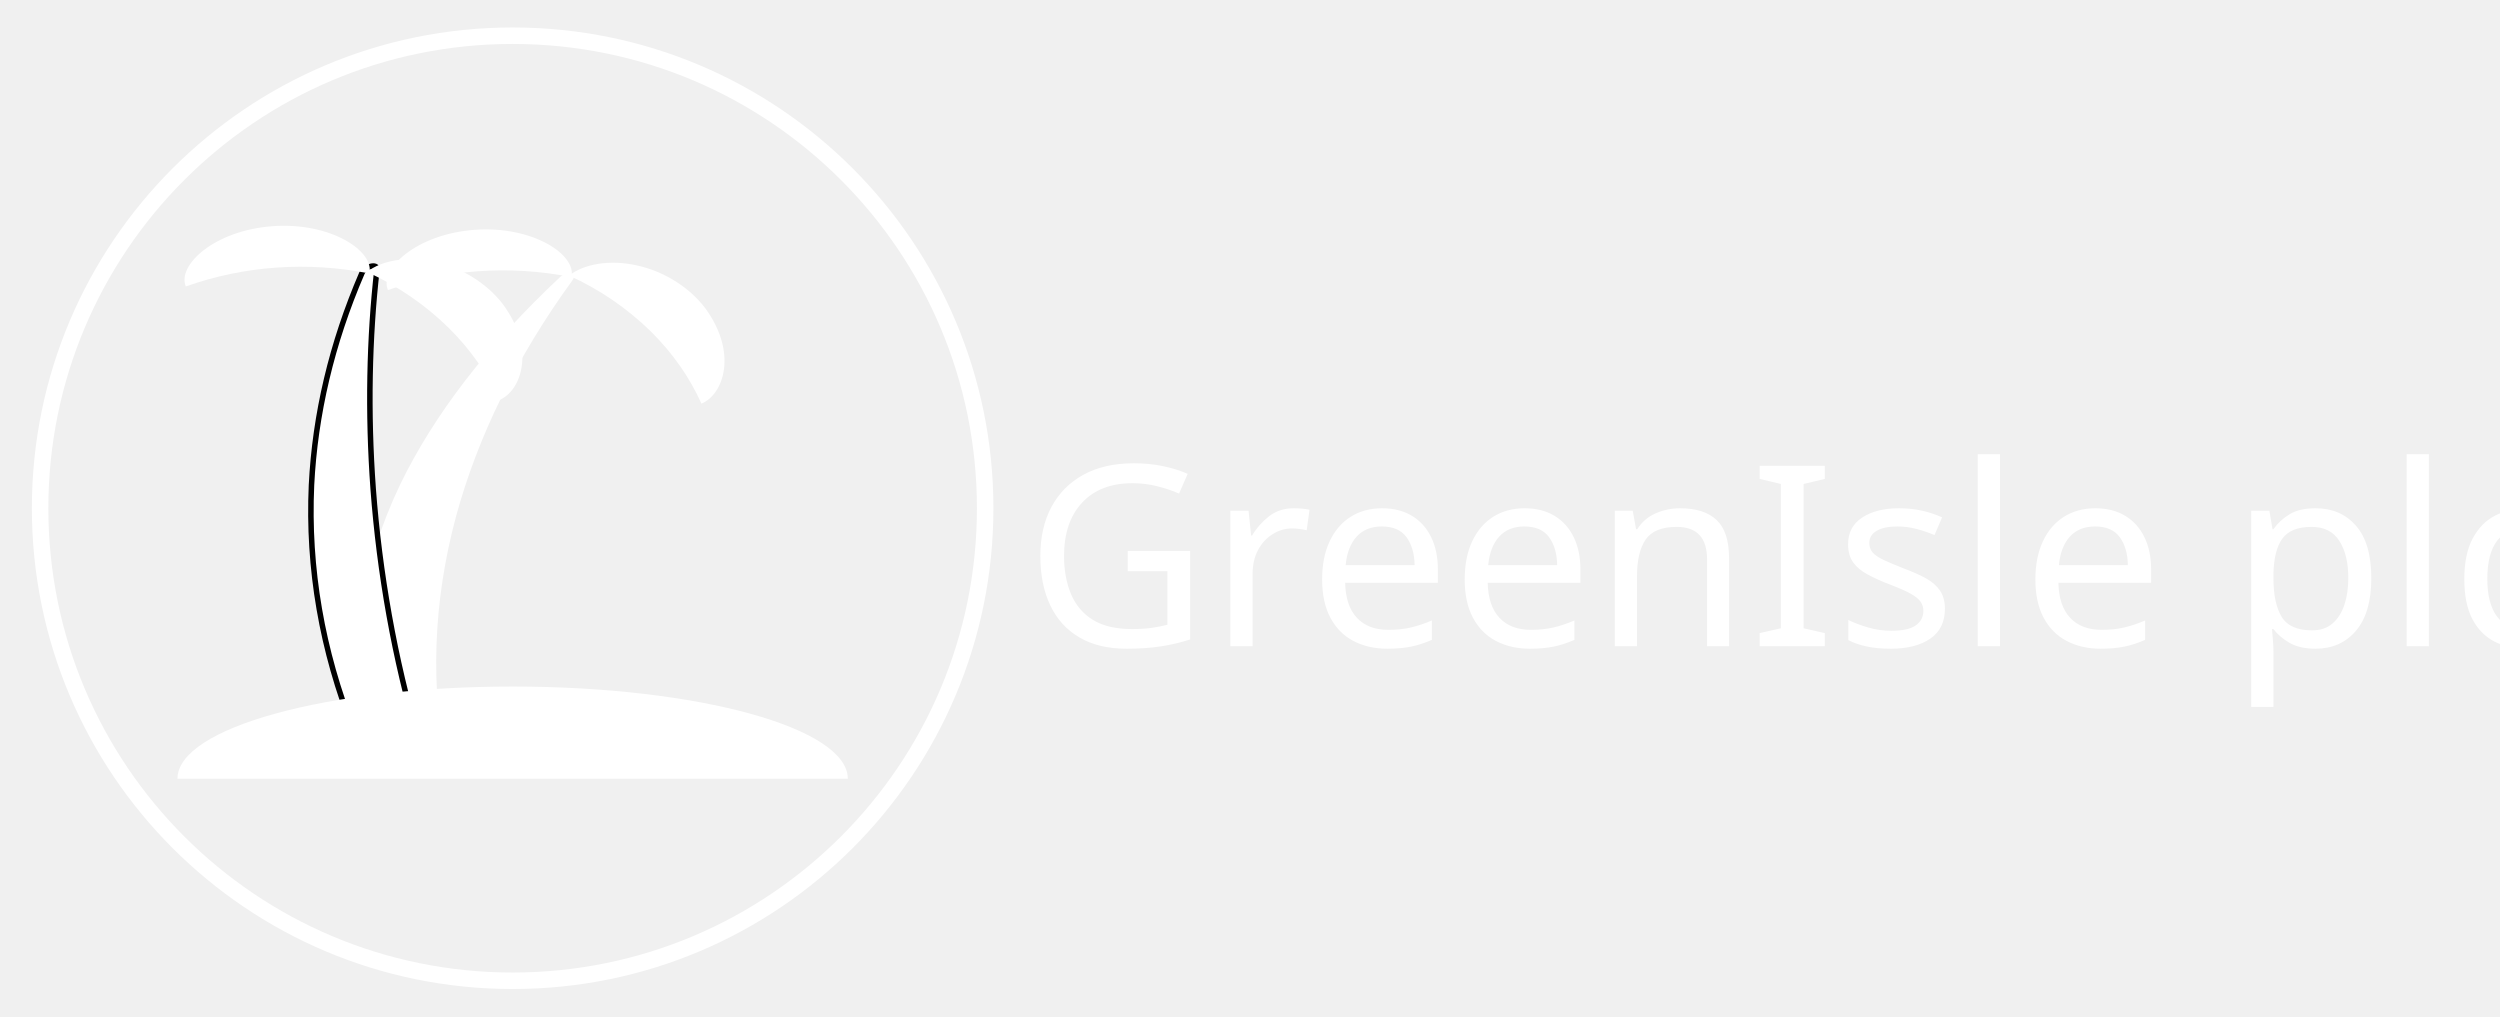
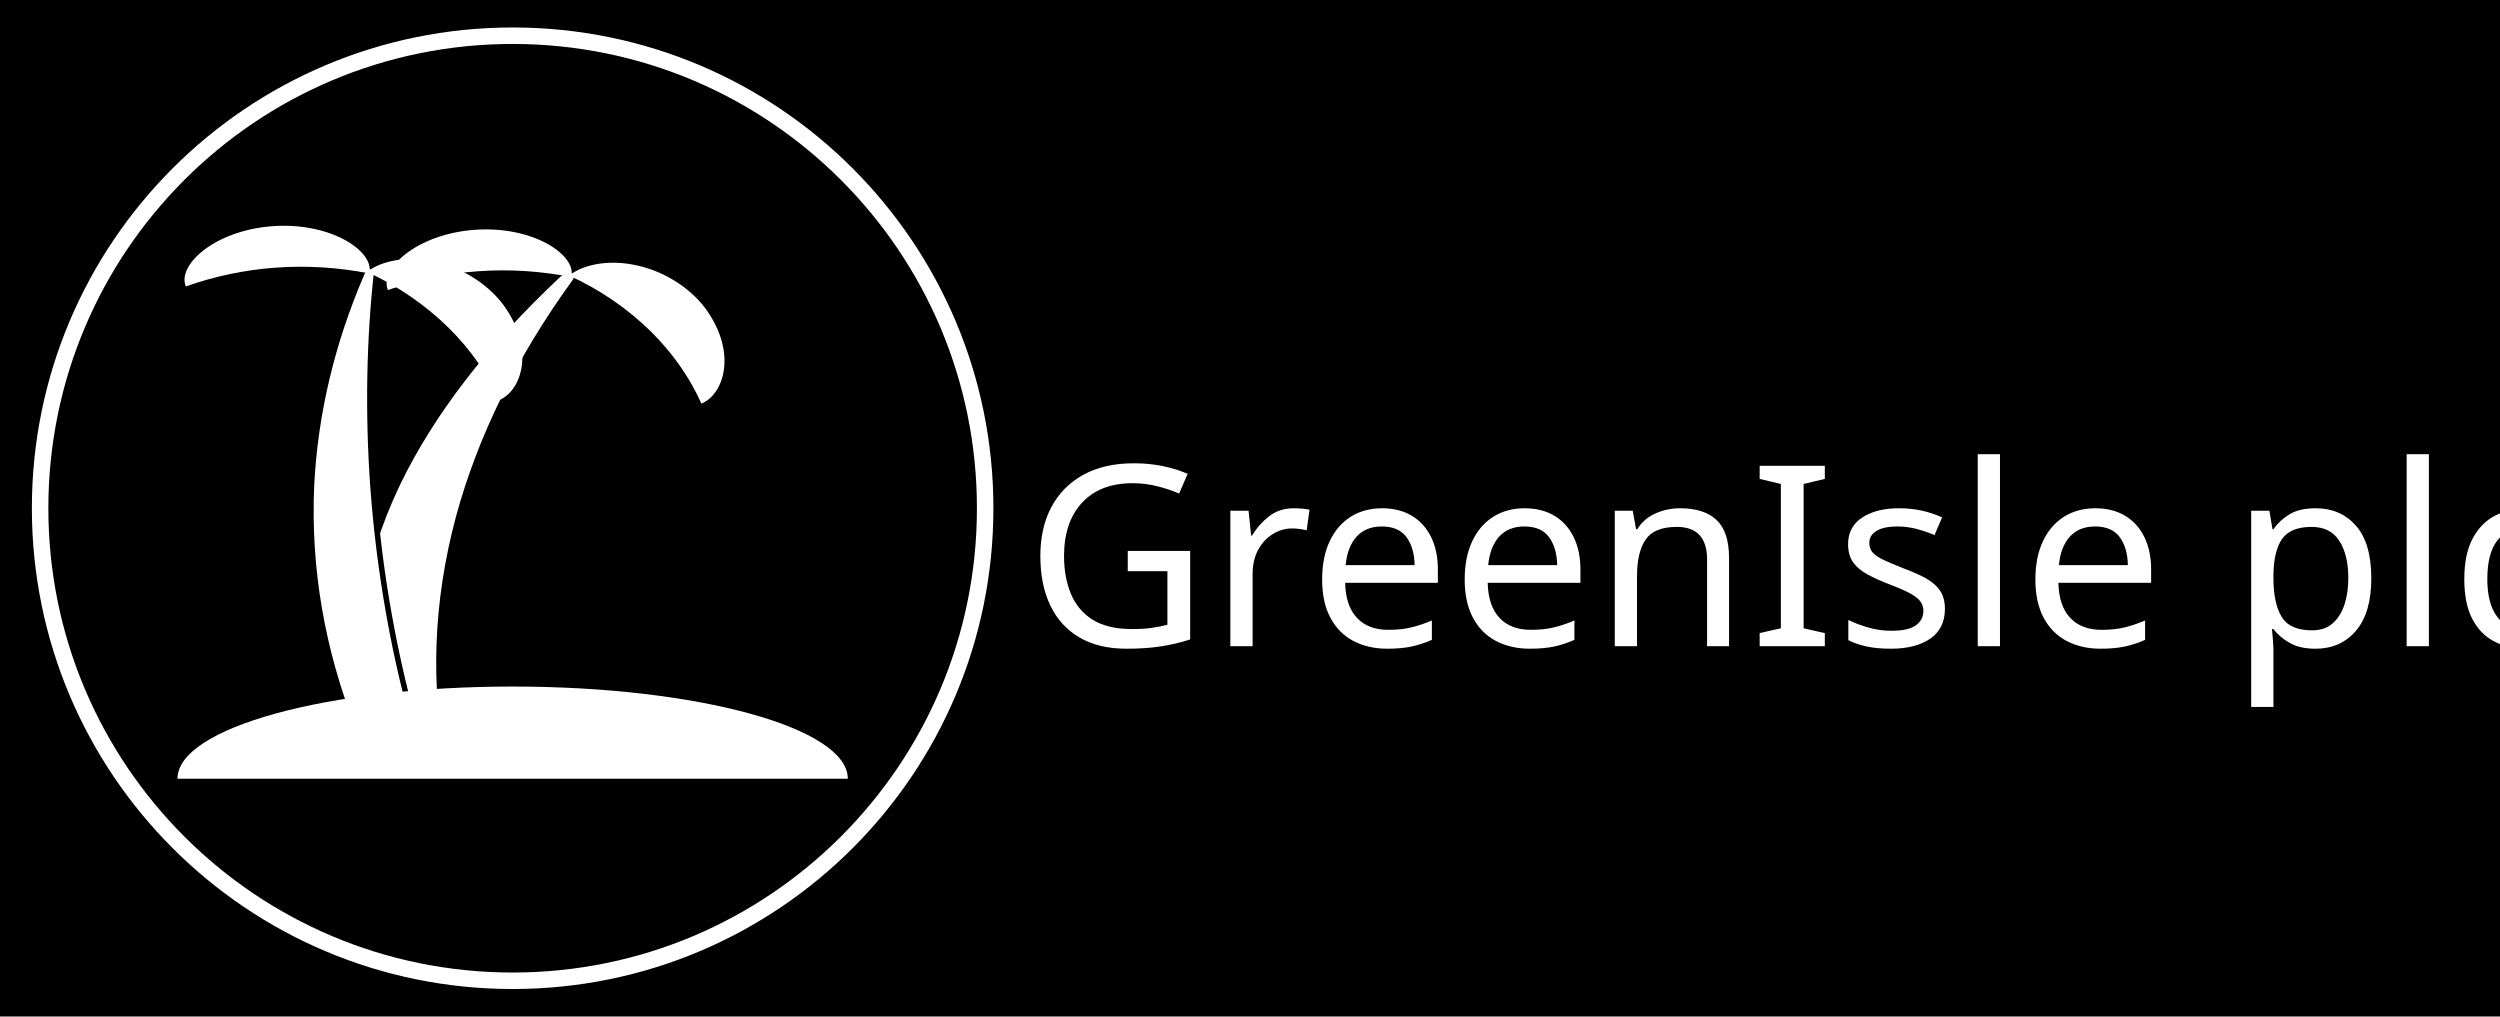
<svg xmlns="http://www.w3.org/2000/svg" version="1.1" id="Layer_1" x="0px" y="0px" viewBox="0 0 455 185" style="enable-background:new 0 0 455 185;" xml:space="preserve">
  <style type="text/css">
	.st0{fill:#FFFFFF;}
	.st1{fill:#FFFFFF;stroke:#000000;stroke-miterlimit:10;}
	.st2{fill:none;stroke:#FFFFFF;stroke-width:3;stroke-miterlimit:10;}
	.st3{fill:none;}
	.st4{font-family:'FuturaStd-HeavyOblique';}
	.st5{font-size:46px;}
</style>
  <g>
+     <rect width="455" height="185" />
    <path class="st0" d="M127.66,73.46c-2.07-4.64-5.15-9.12-9.19-13.12c-4.33-4.24-9.37-7.68-14.89-10.18   c2.68-2.15,7.47-2.94,12.25-1.87c4.79,1.01,9.57,3.88,12.53,7.81C134.29,64.18,131.74,71.79,127.66,73.46z" />
    <path class="st0" d="M81.1,141.06c-2.1-1.18-4.3-2.37-6.59-3.55c-0.05-0.02,0.06,0.04,0,0c-2.32-1.33-4.74-2.67-7.26-4   c-0.47-0.37-0.8-0.89-0.93-1.47c-2.73-14.23-0.59-28.98,6.5-43.84c6.1-12.6,15.78-25.28,29.12-37.78c1.28-1.19,3.18-0.69,2.24,0.6   C93.95,65.11,86.91,79.59,83,93.98c-4.22,15.69-4.74,31.3-1.57,46.21C81.56,140.79,81.41,141.17,81.1,141.06z" />
    <path class="st0" d="M70.6,52.79c5.28-1.87,10.79-3.02,16.37-3.42c5.69-0.41,11.42-0.05,17.02,1.06c1.01-4.02-7.02-9.4-17.66-8.6   C75.69,42.64,69,48.98,70.6,52.79z" />
    <path class="st1" d="M76.05,135.96c-1.79-0.22-3.57-0.44-5.33-0.66c-0.04,0,0.05,0.02,0,0l-5.4-1.14c-0.3-0.12-0.73-0.67-0.96-1.22   c-5.76-14.52-8.35-29.51-7.67-44.63c0.64-12.85,3.66-25.8,9.19-38.62c0.53-1.22,2.86-1.8,2.73-0.66   c-1.41,12.42-1.71,26.01-0.69,39.98c1.14,15.2,3.86,30.86,8.29,45.83C76.37,135.42,76.31,135.93,76.05,135.96z" />
    <path class="st0" d="M154.3,141.73h-122c0-9.27,27.31-16.78,61-16.78S154.3,132.46,154.3,141.73z" />
    <path class="st0" d="M33.82,52.13c5.28-1.87,10.79-3.02,16.37-3.42c5.69-0.41,11.42-0.05,17.02,1.06c1.01-4.02-7.02-9.4-17.66-8.6   S32.21,48.32,33.82,52.13z" />
    <path class="st0" d="M90.87,72.81c-2.07-4.64-5.15-9.12-9.19-13.12C77.35,55.44,72.32,52,66.8,49.5c2.69-2.15,7.47-2.94,12.25-1.87   c4.79,1.01,9.57,3.88,12.53,7.81C97.5,63.51,94.95,71.12,90.87,72.81z" />
    <circle class="st2" cx="93.3" cy="92.5" r="86" />
    <rect x="186.53" y="78.61" class="st3" width="261.18" height="42.37" />
    <text transform="matrix(1 0 0 1 186.5311 117.6138)" class="st0 st4 st5">GreenIsle plc</text>
  </g>
</svg>
